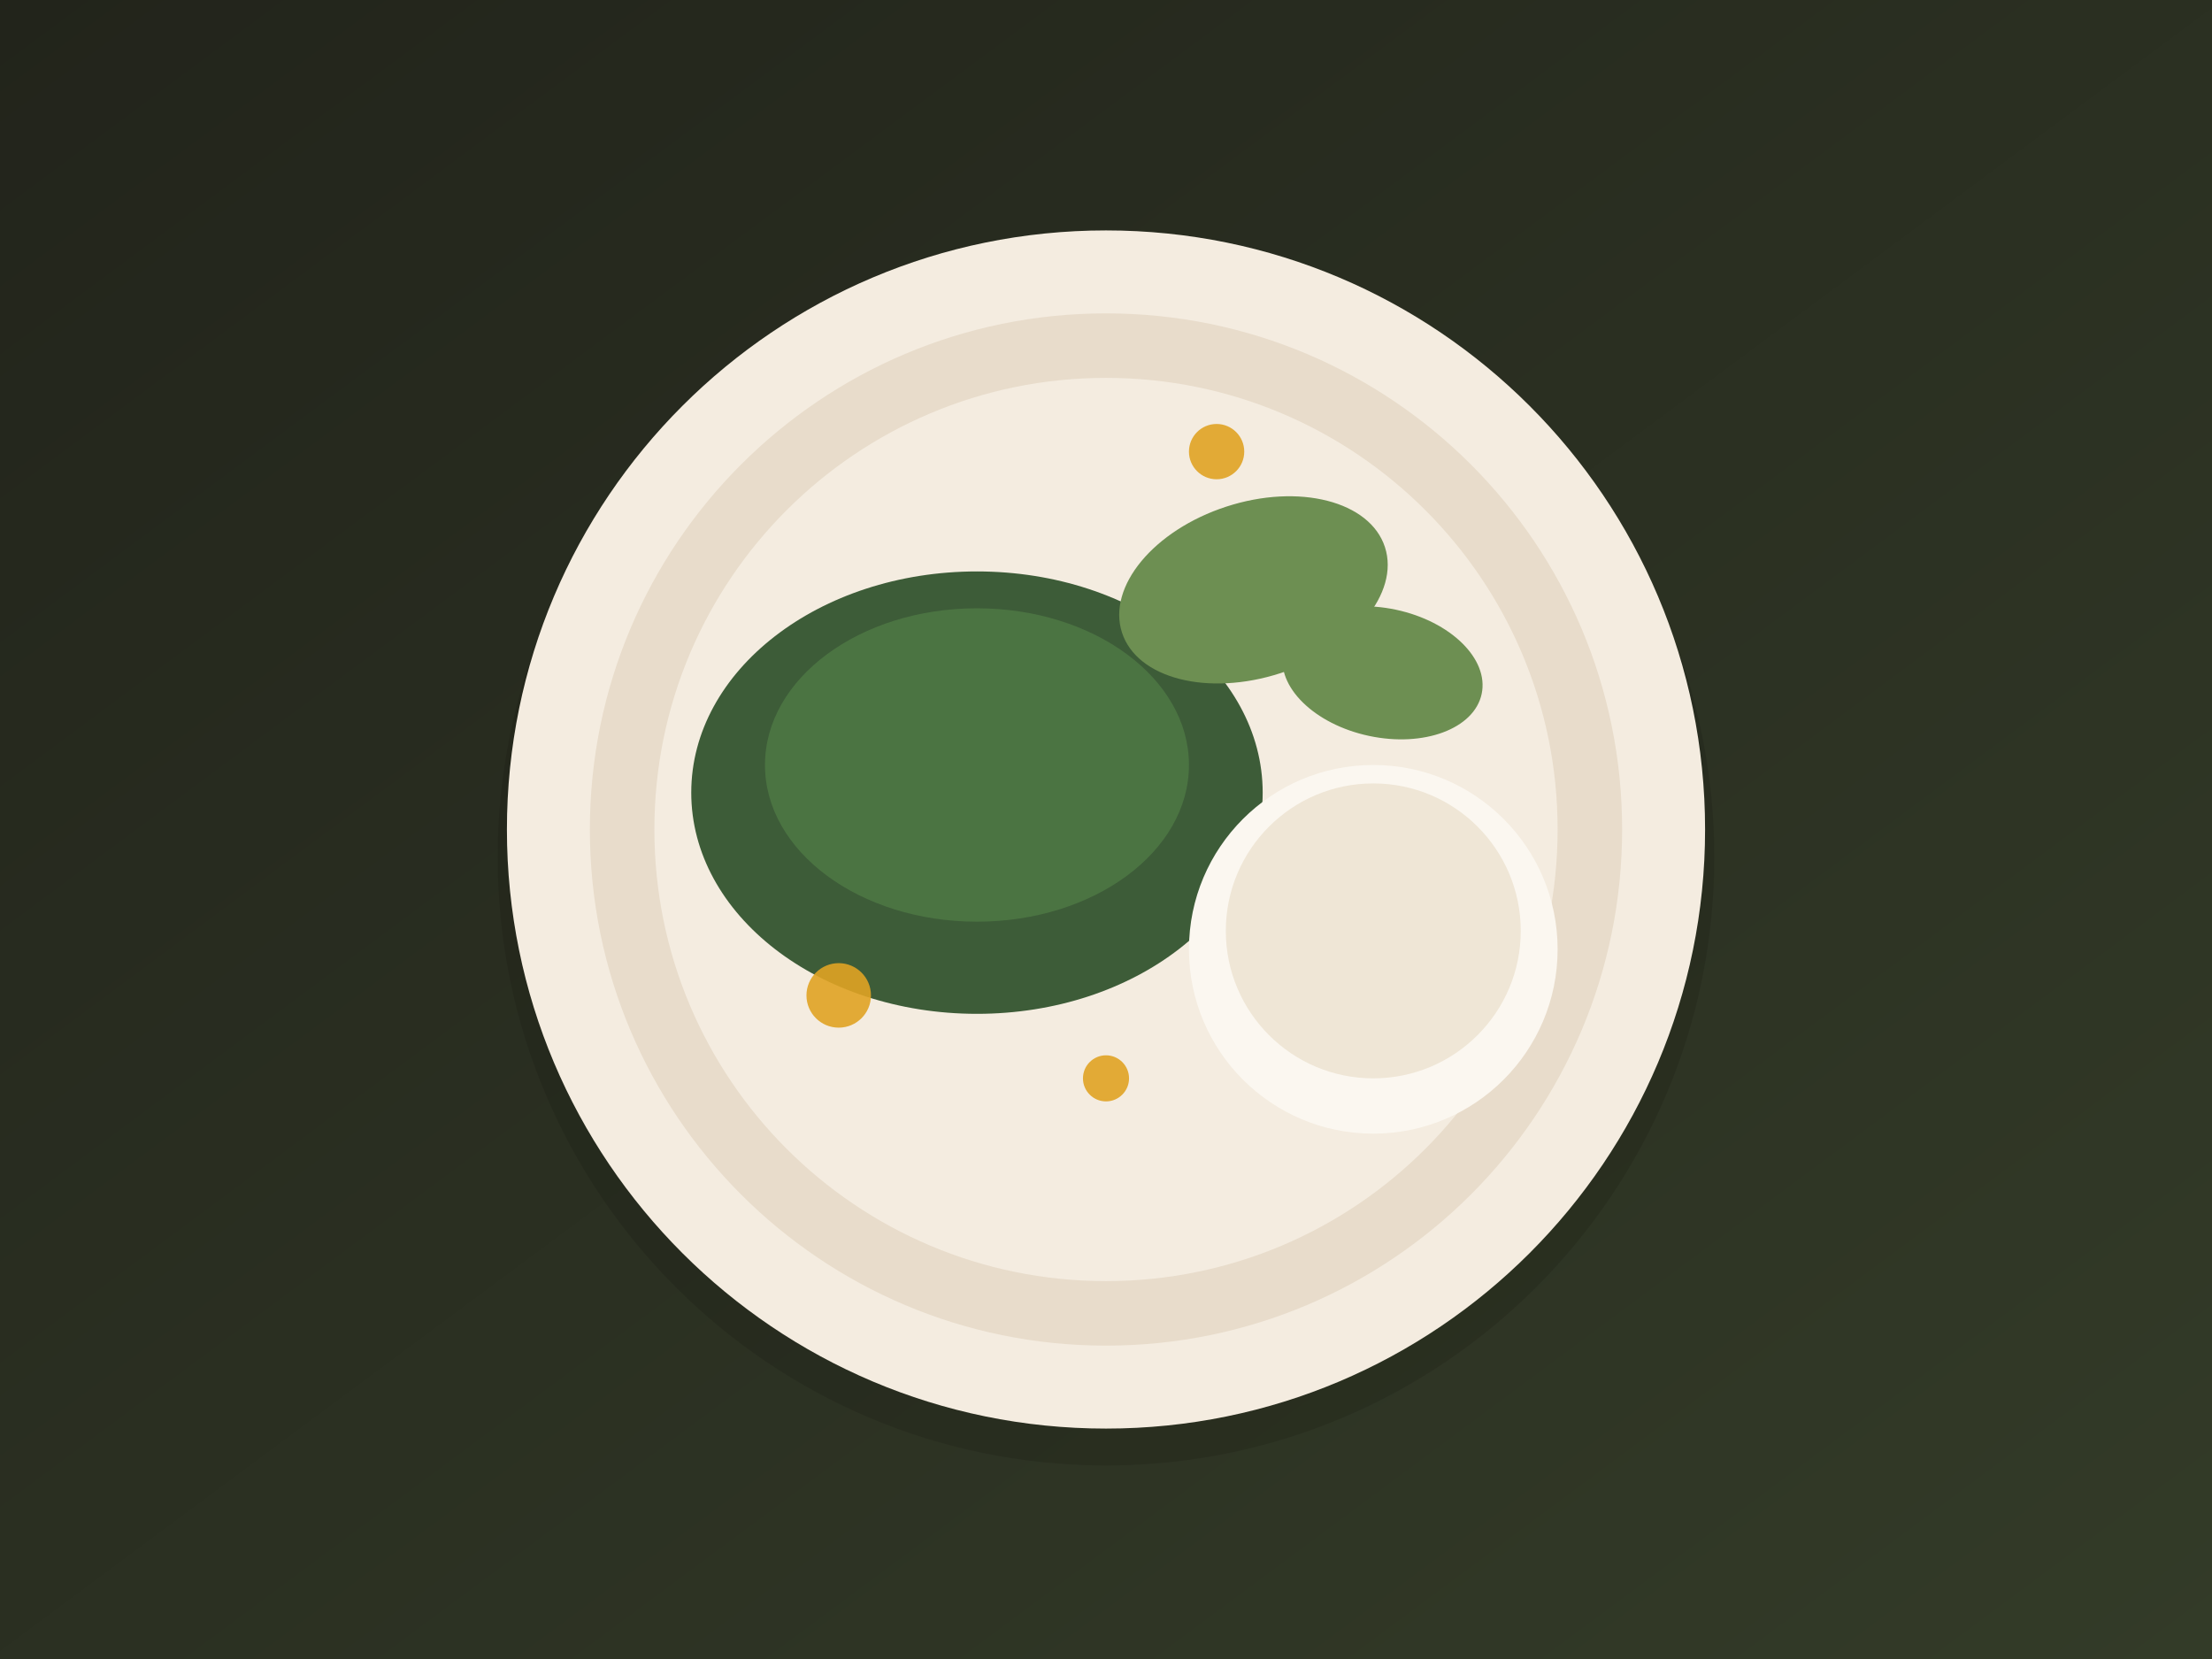
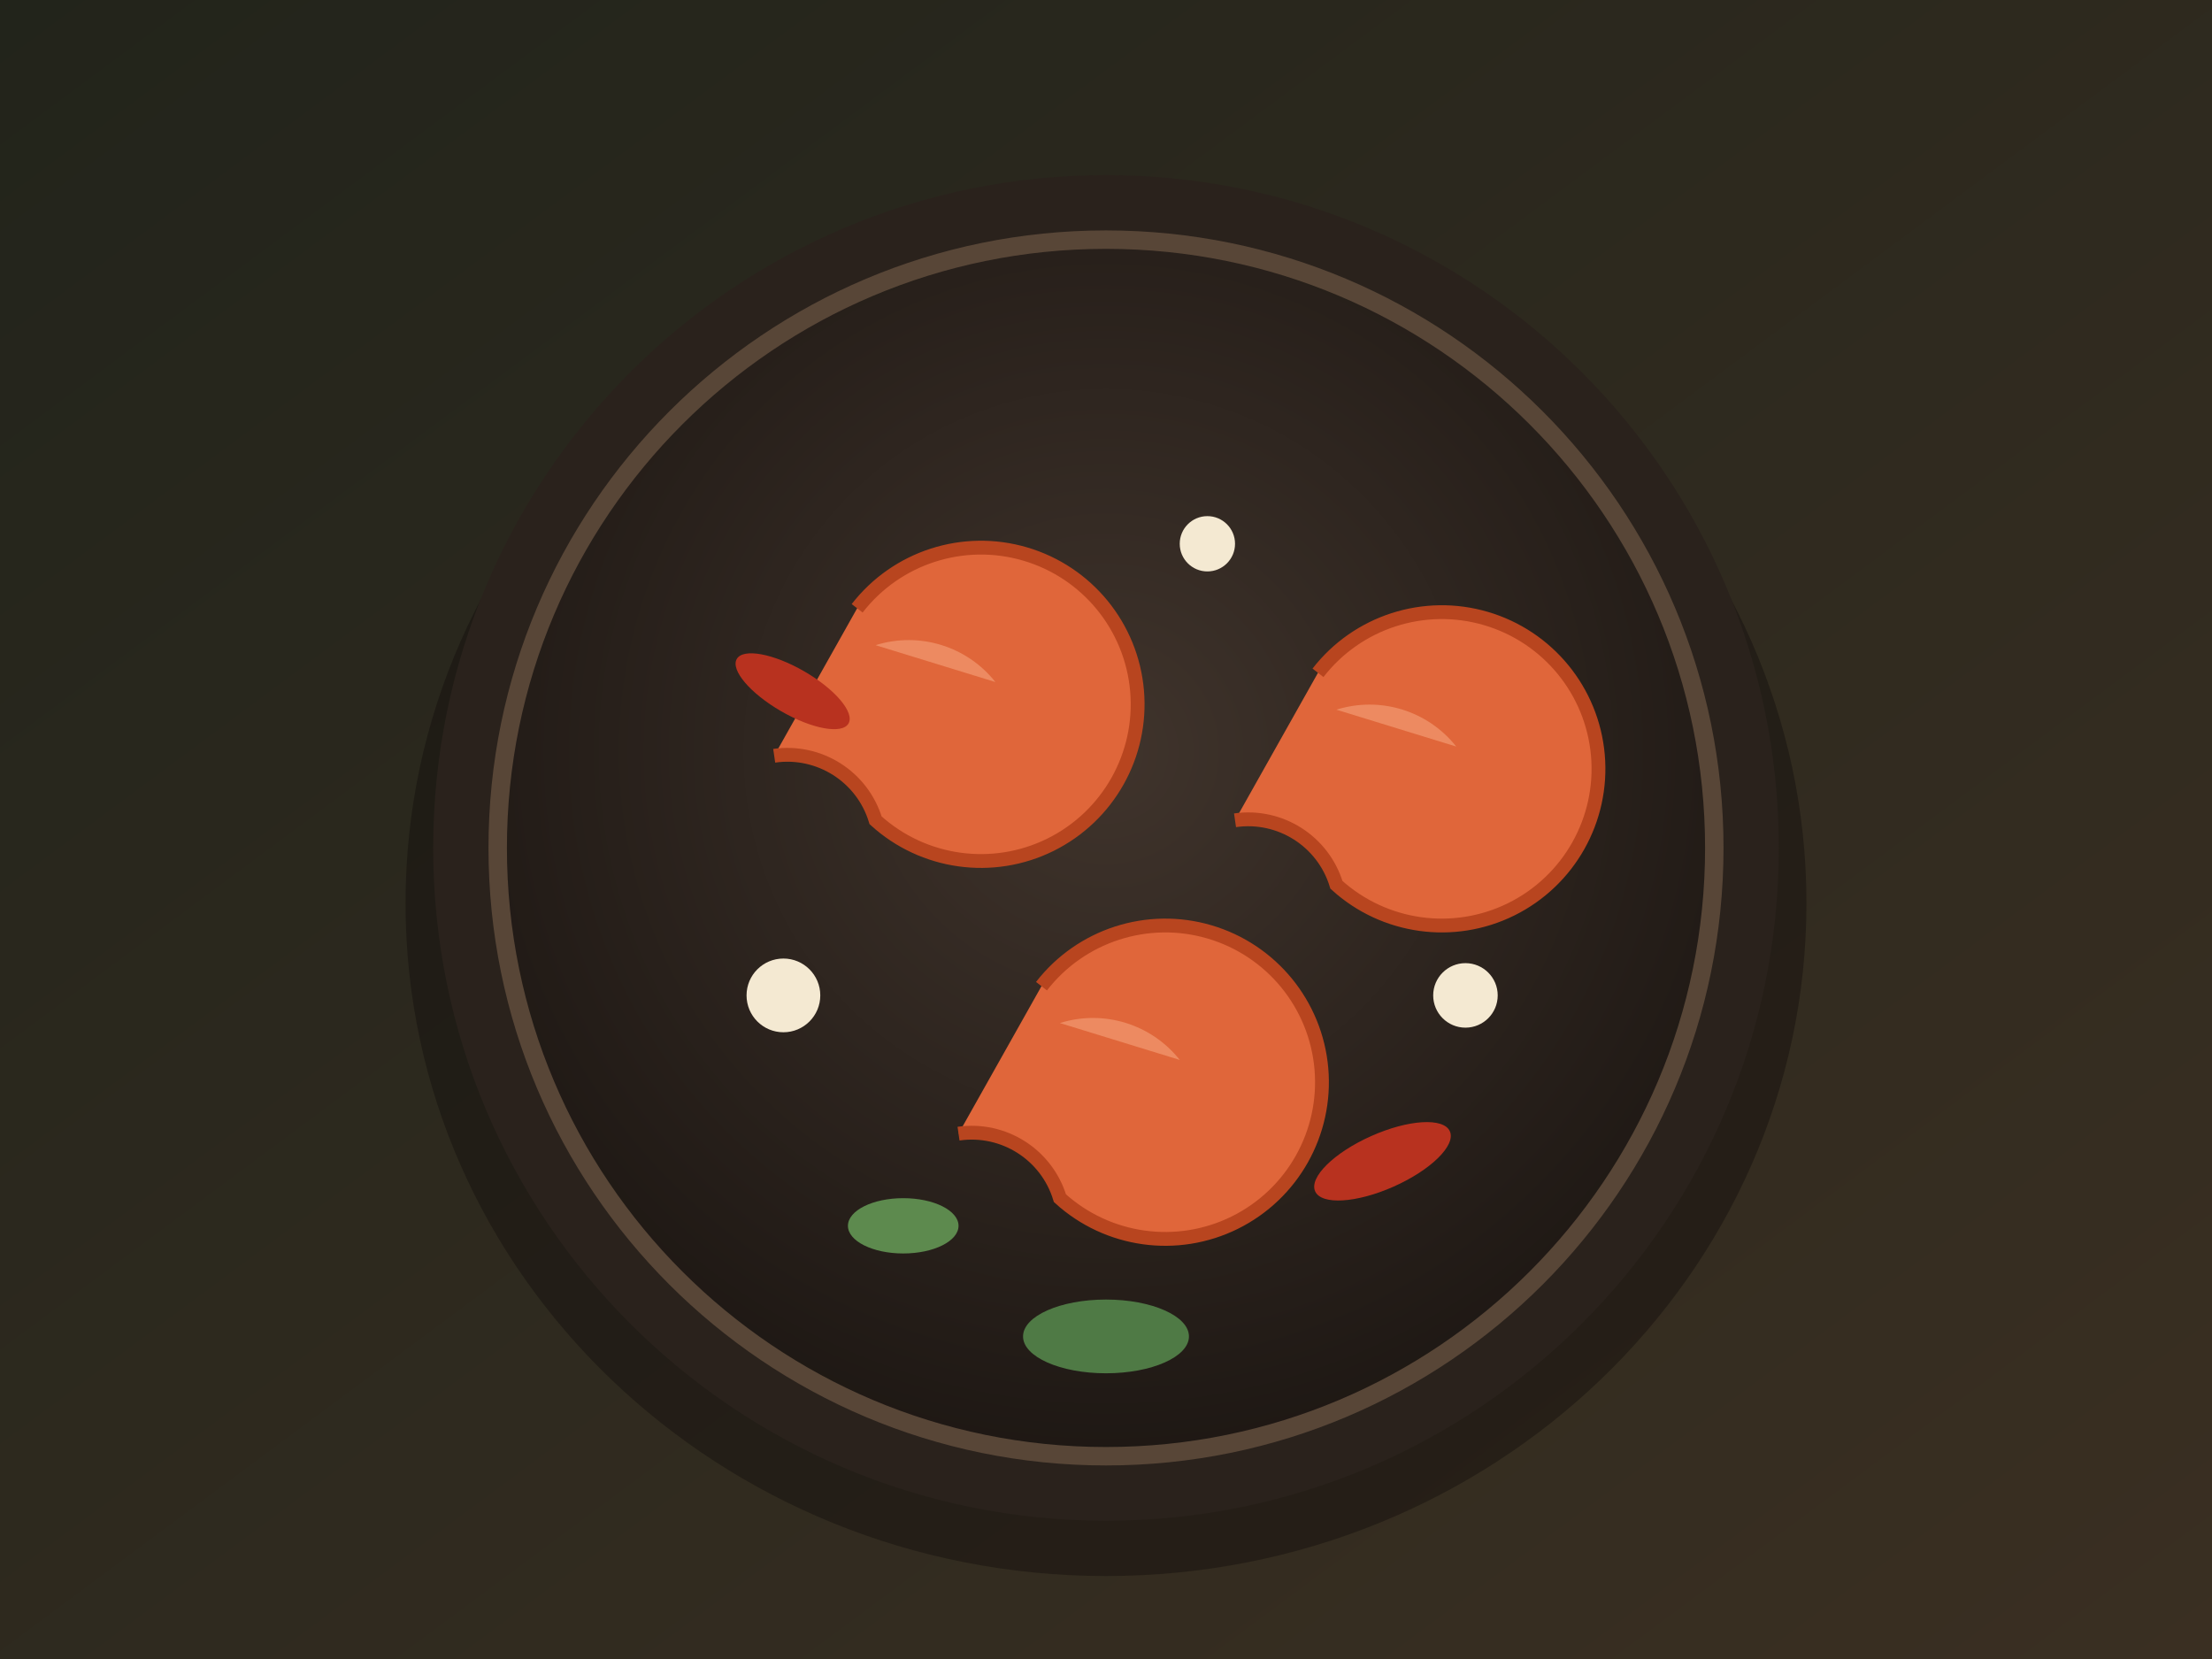
- <svg xmlns="http://www.w3.org/2000/svg" viewBox="0 0 480 360" preserveAspectRatio="xMidYMid slice" role="img" aria-label="Managu greens served with hand-turned ugali">
+ <svg xmlns="http://www.w3.org/2000/svg" viewBox="0 0 480 360" preserveAspectRatio="xMidYMid slice" role="img" aria-label="Prawns seared on the tawa">
  <defs>
-     <linearGradient id="g-dish-3.svg" x1="0" y1="0" x2="1" y2="1">
+     <linearGradient id="t-bg" x1="0" y1="0" x2="1" y2="1">
      <stop offset="0%" stop-color="#22241b" />
-       <stop offset="100%" stop-color="#333b28" />
+       <stop offset="100%" stop-color="#3a2f22" />
    </linearGradient>
+     <radialGradient id="t-pan" cx="50%" cy="42%" r="60%">
+       <stop offset="0%" stop-color="#40342c" />
+       <stop offset="100%" stop-color="#1d1713" />
+     </radialGradient>
  </defs>
-   <rect width="480" height="360" fill="url(#g-dish-3.svg)" />
-   <circle cx="240" cy="186" r="132" fill="#0f0b09" opacity=".16" />
-   <circle cx="240" cy="180" r="130" fill="#f4ece0" />
-   <circle cx="240" cy="180" r="112" fill="#e8dccb" />
-   <circle cx="240" cy="180" r="98" fill="#f4ece0" />
-   <ellipse cx="212" cy="172" rx="62" ry="48" fill="#3d5c38" />
-   <ellipse cx="212" cy="166" rx="46" ry="34" fill="#4f7a45" opacity=".8" />
-   <circle cx="298" cy="206" r="40" fill="#fbf7f0" />
-   <circle cx="298" cy="202" r="32" fill="#efe6d6" />
-   <g fill="#6d8f52">
-     <ellipse cx="272" cy="128" rx="30" ry="19" transform="rotate(-18 272 128)" />
-     <ellipse cx="300" cy="146" rx="22" ry="14" transform="rotate(12 300 146)" />
+   <rect width="480" height="360" fill="url(#t-bg)" />
+   <ellipse cx="240" cy="196" rx="152" ry="146" fill="#0f0b09" opacity=".4" />
+   <circle cx="240" cy="184" r="146" fill="#2a221c" />
+   <circle cx="240" cy="184" r="132" fill="url(#t-pan)" />
+   <circle cx="240" cy="184" r="132" fill="none" stroke="#584637" stroke-width="4" />
+   <g fill="#e0663a" stroke="#b8451f" stroke-width="3">
+     <path d="M186 132 a34 34 0 1 1 4 46 a20 20 0 0 0 -22 -14" />
+     <path d="M286 146 a34 34 0 1 1 4 46 a20 20 0 0 0 -22 -14" />
+     <path d="M226 214 a34 34 0 1 1 4 46 a20 20 0 0 0 -22 -14" />
  </g>
-   <g fill="#e0a324" opacity=".9">
-     <circle cx="182" cy="216" r="7" />
-     <circle cx="240" cy="234" r="5" />
-     <circle cx="264" cy="98" r="6" />
+   <g fill="#f0946a">
+     <path d="M190 140 a24 24 0 0 1 26 8" opacity=".8" />
+     <path d="M290 154 a24 24 0 0 1 26 8" opacity=".8" />
+     <path d="M230 222 a24 24 0 0 1 26 8" opacity=".8" />
+   </g>
+   <g>
+     <circle cx="170" cy="216" r="8" fill="#f4e9d2" />
+     <circle cx="318" cy="216" r="7" fill="#f4e9d2" />
+     <circle cx="262" cy="118" r="6" fill="#f4e9d2" />
+     <ellipse cx="300" cy="252" rx="16" ry="6" fill="#b8321f" transform="rotate(-24 300 252)" />
+     <ellipse cx="172" cy="150" rx="14" ry="5" fill="#b8321f" transform="rotate(30 172 150)" />
+     <ellipse cx="240" cy="290" rx="18" ry="8" fill="#4f7a45" />
+     <ellipse cx="196" cy="266" rx="12" ry="6" fill="#5d8a4e" />
  </g>
</svg>
